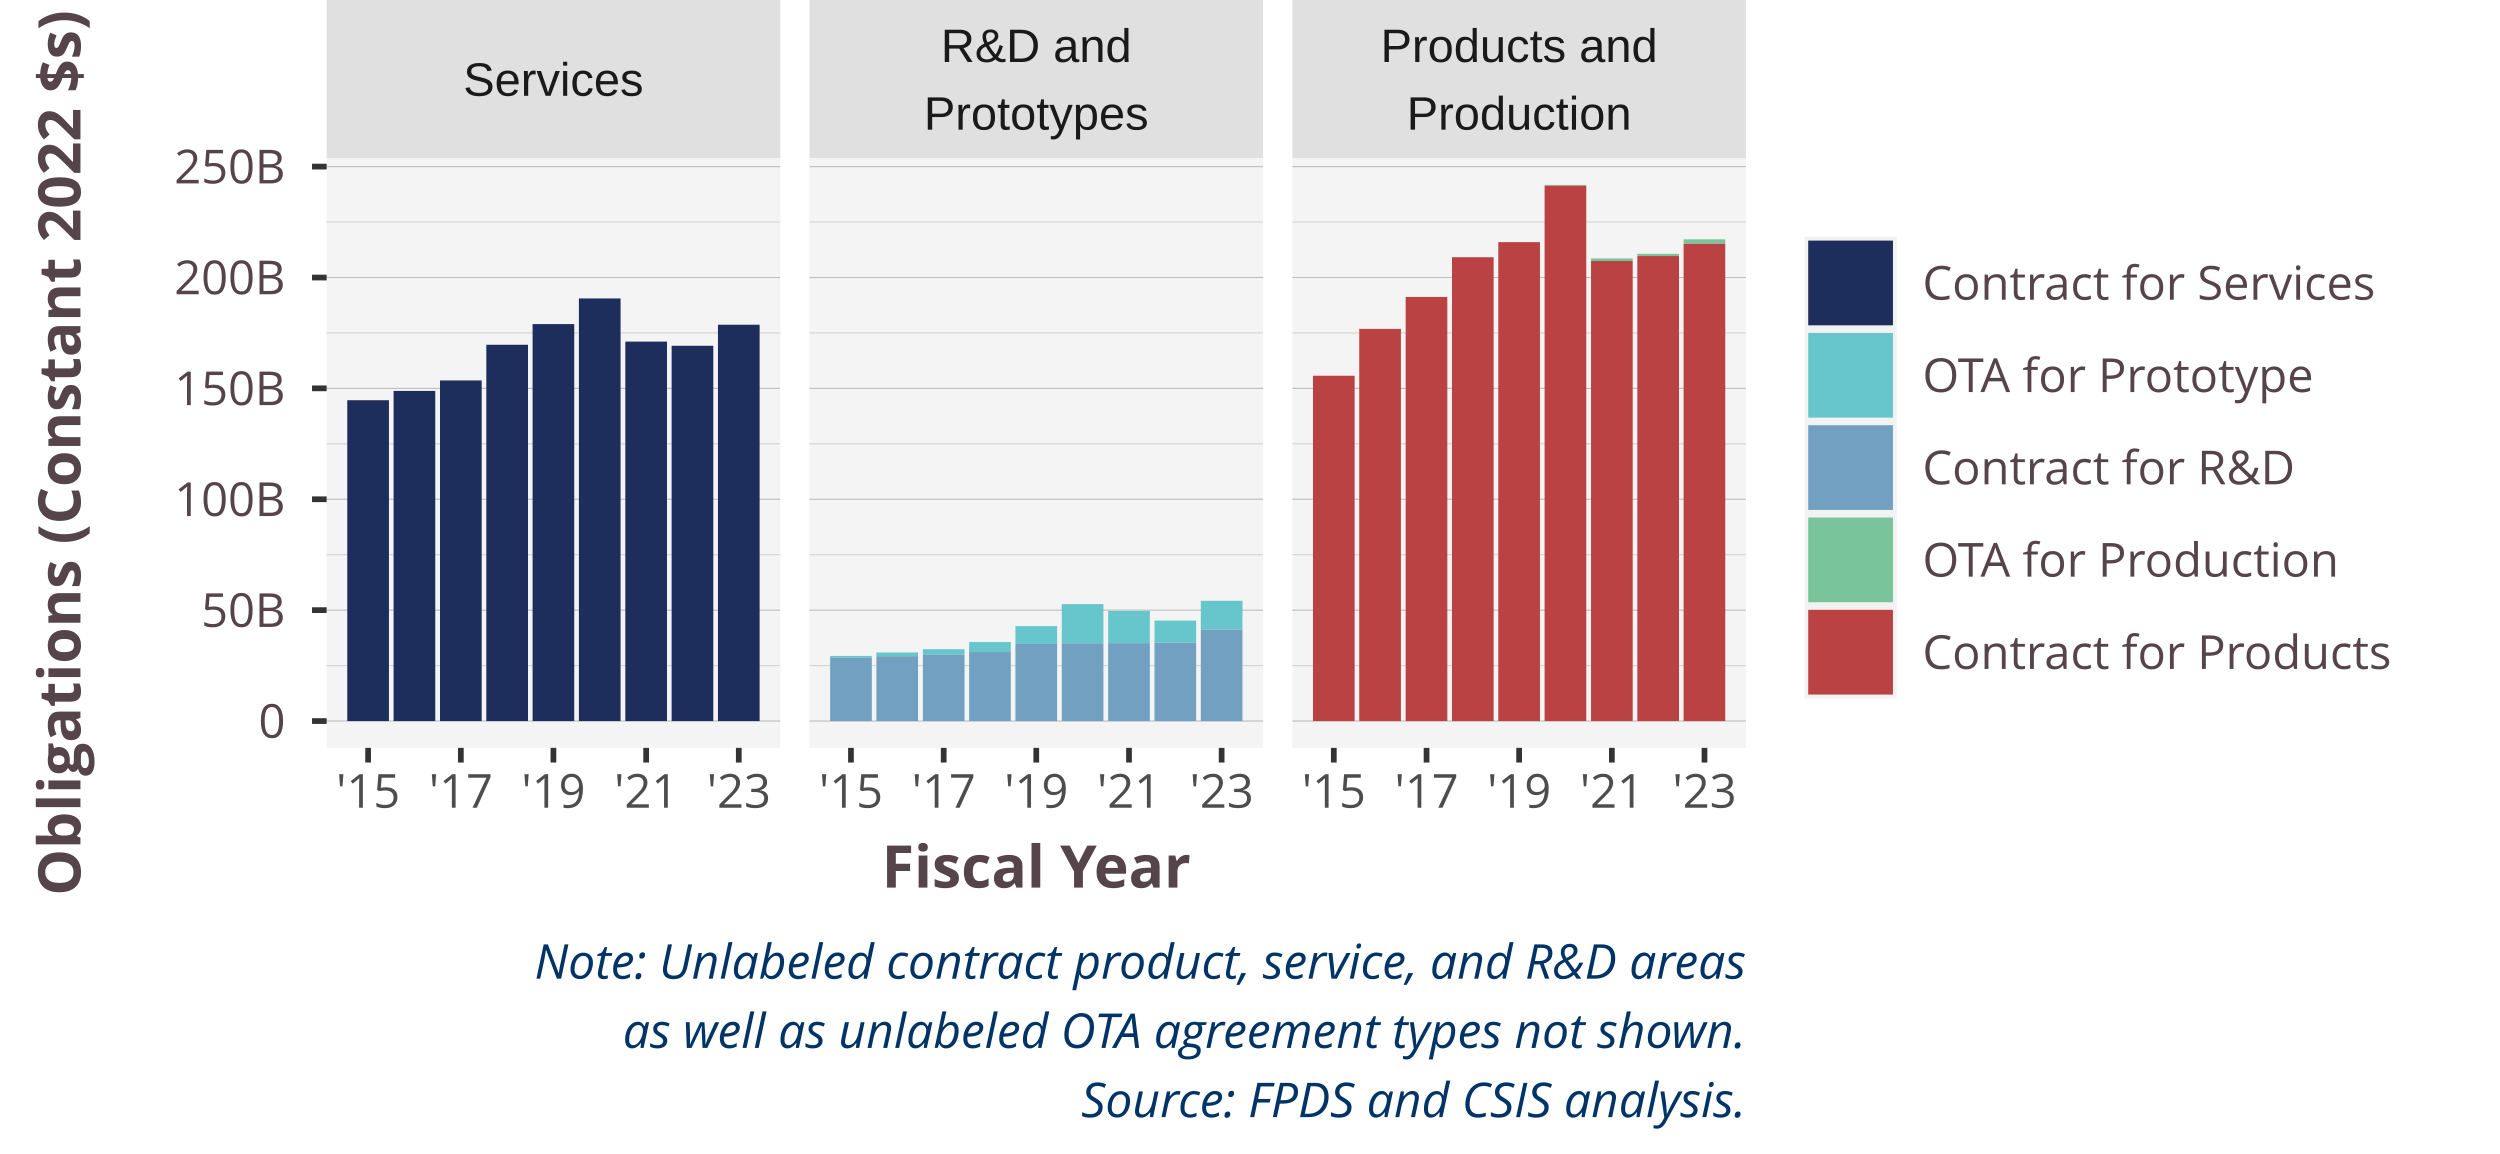
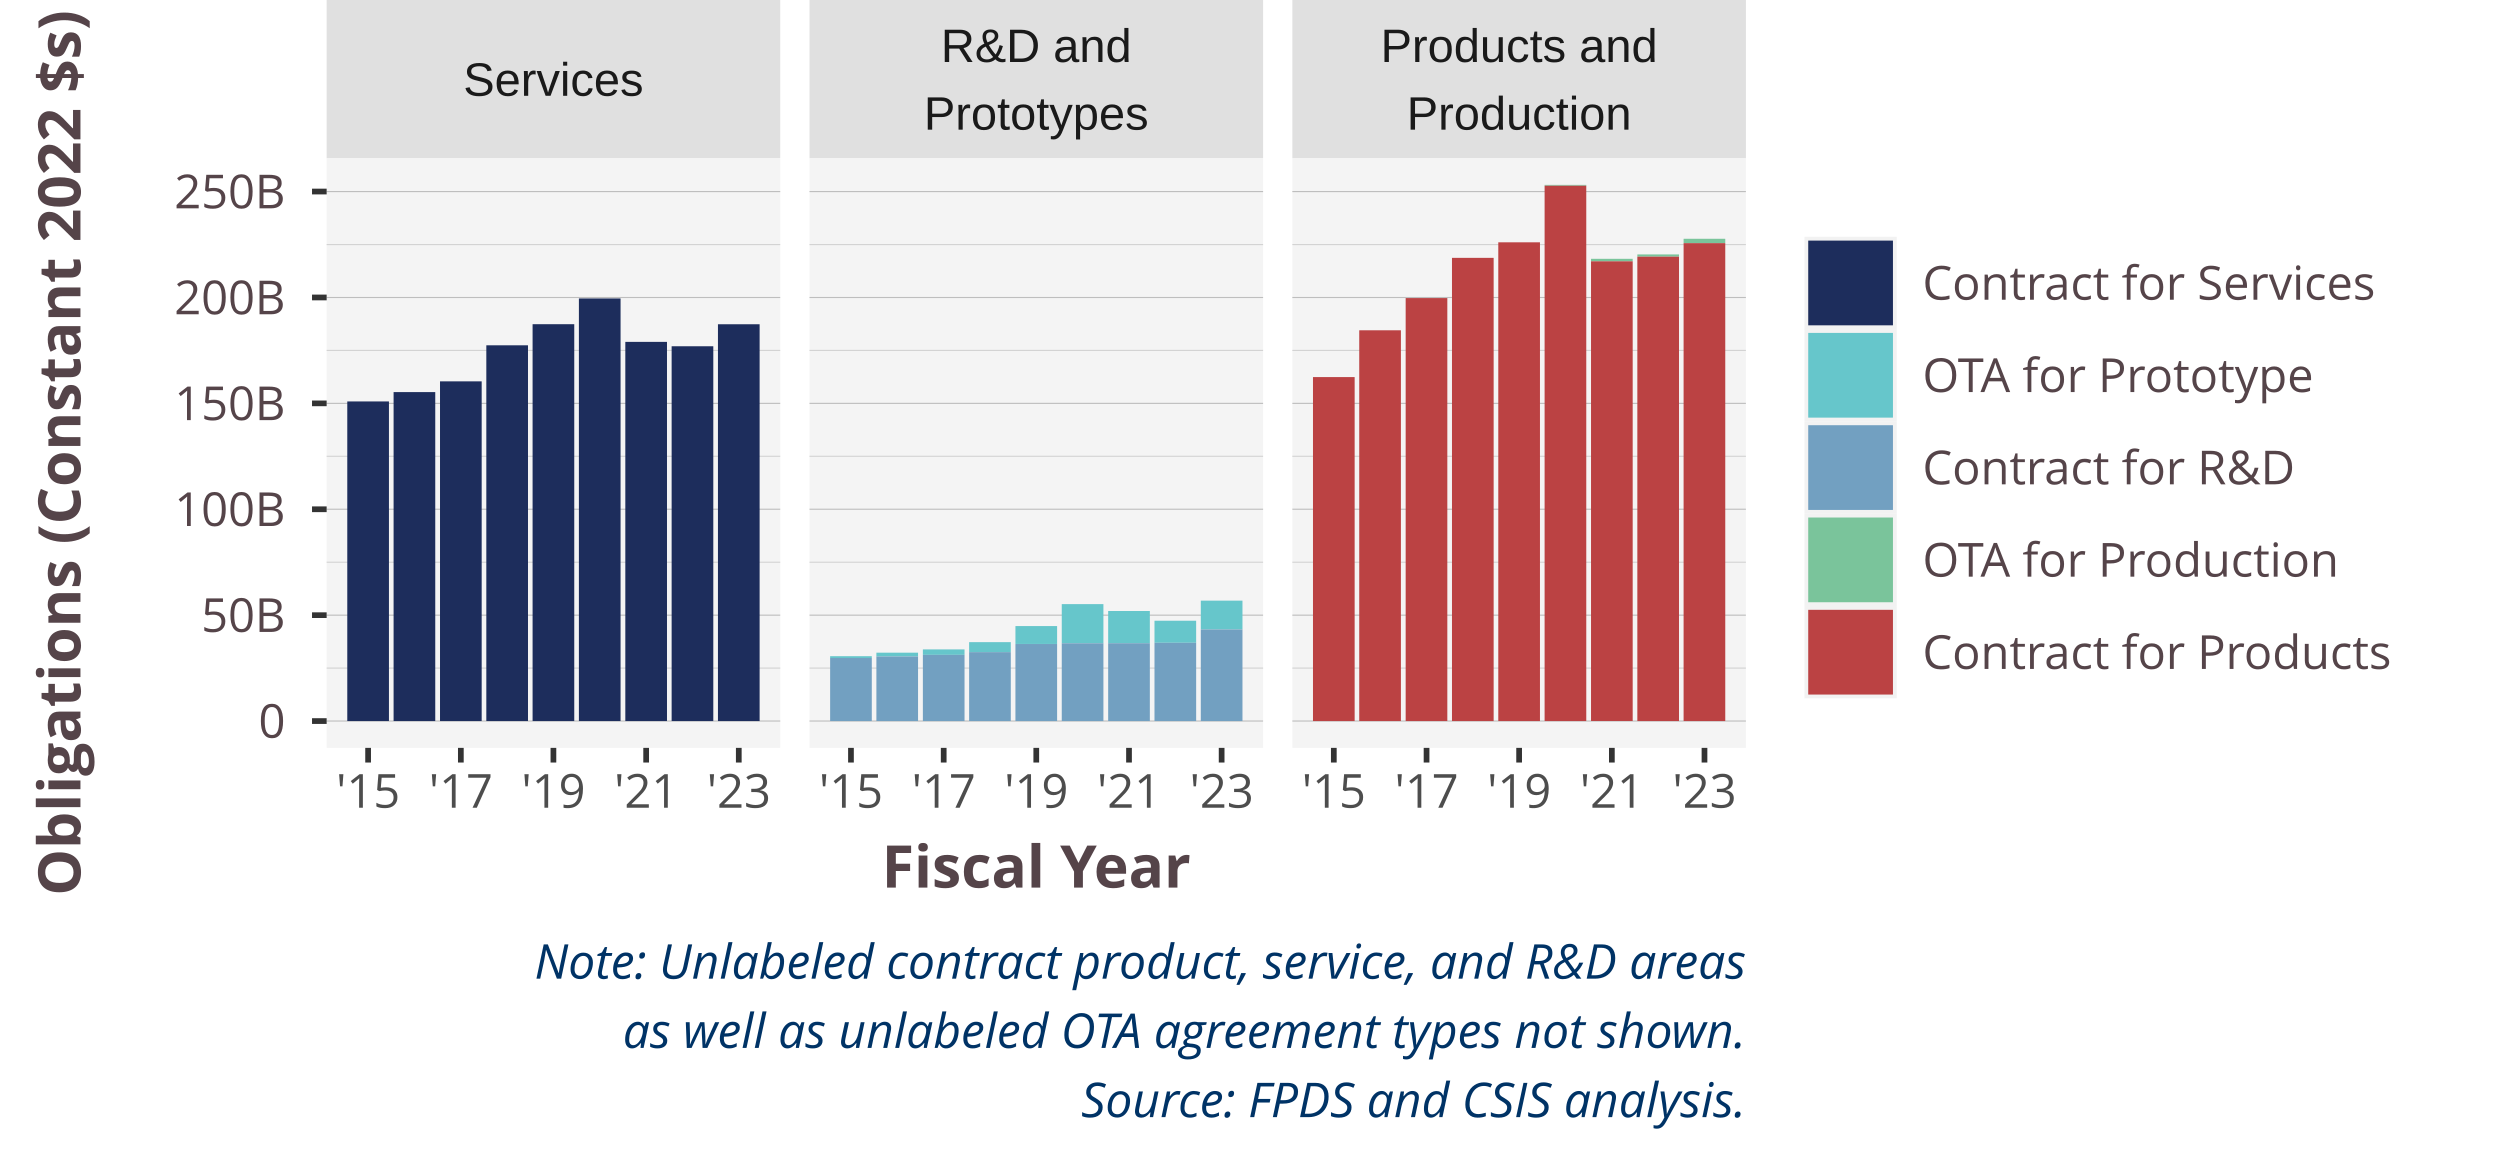
<svg xmlns="http://www.w3.org/2000/svg" class="svglite" width="468.00pt" height="216.00pt" viewBox="0 0 468.00 216.00">
  <defs>
    <style type="text/css">
    .svglite line, .svglite polyline, .svglite polygon, .svglite path, .svglite rect, .svglite circle {
      fill: none;
      stroke: #000000;
      stroke-linecap: round;
      stroke-linejoin: round;
      stroke-miterlimit: 10.00;
    }
    .svglite text {
      white-space: pre;
    }
  </style>
  </defs>
  <rect width="100%" height="100%" style="stroke: none; fill: #FFFFFF;" />
  <defs>
    <clipPath id="cpMC4wMHw0NjguMDB8MC4wMHwyMTYuMDA=">
      <rect x="0.00" y="0.00" width="468.00" height="216.00" />
    </clipPath>
  </defs>
  <g clip-path="url(#cpMC4wMHw0NjguMDB8MC4wMHwyMTYuMDA=)">
    <rect x="0.00" y="-0" width="468.00" height="216.00" style="stroke-width: 1.07; stroke: #FFFFFF; fill: #FFFFFF;" />
  </g>
  <defs>
    <clipPath id="cpNjEuMTV8MTQ2LjA2fDI5LjU5fDE0MC4wMA==">
      <rect x="61.15" y="29.59" width="84.91" height="110.41" />
    </clipPath>
  </defs>
  <g clip-path="url(#cpNjEuMTV8MTQ2LjA2fDI5LjU5fDE0MC4wMA==)">
    <rect x="61.15" y="29.59" width="84.91" height="110.41" style="stroke-width: 1.07; stroke: none; fill: #F4F4F4;" />
-     <polyline points="61.15,124.60 146.06,124.60 " style="stroke-width: 0.21; stroke: #D3D3D3; stroke-linecap: butt;" />
-     <polyline points="61.15,103.84 146.06,103.84 " style="stroke-width: 0.21; stroke: #D3D3D3; stroke-linecap: butt;" />
-     <polyline points="61.15,83.08 146.06,83.08 " style="stroke-width: 0.21; stroke: #D3D3D3; stroke-linecap: butt;" />
-     <polyline points="61.15,62.32 146.06,62.32 " style="stroke-width: 0.21; stroke: #D3D3D3; stroke-linecap: butt;" />
-     <polyline points="61.15,41.57 146.06,41.57 " style="stroke-width: 0.21; stroke: #D3D3D3; stroke-linecap: butt;" />
+     <polyline points="61.15,125.07 146.06,125.07 " style="stroke-width: 0.21; stroke: #D3D3D3; stroke-linecap: butt;" />
+     <polyline points="61.15,105.25 146.06,105.25 " style="stroke-width: 0.21; stroke: #D3D3D3; stroke-linecap: butt;" />
+     <polyline points="61.15,85.42 146.06,85.42 " style="stroke-width: 0.21; stroke: #D3D3D3; stroke-linecap: butt;" />
+     <polyline points="61.15,65.60 146.06,65.60 " style="stroke-width: 0.21; stroke: #D3D3D3; stroke-linecap: butt;" />
+     <polyline points="61.15,45.78 146.06,45.78 " style="stroke-width: 0.21; stroke: #D3D3D3; stroke-linecap: butt;" />
    <polyline points="61.15,134.98 146.06,134.98 " style="stroke-width: 0.21; stroke: #BEBEBE; stroke-linecap: butt;" />
-     <polyline points="61.15,114.22 146.06,114.22 " style="stroke-width: 0.21; stroke: #BEBEBE; stroke-linecap: butt;" />
-     <polyline points="61.15,93.46 146.06,93.46 " style="stroke-width: 0.21; stroke: #BEBEBE; stroke-linecap: butt;" />
-     <polyline points="61.15,72.70 146.06,72.70 " style="stroke-width: 0.21; stroke: #BEBEBE; stroke-linecap: butt;" />
-     <polyline points="61.15,51.95 146.06,51.95 " style="stroke-width: 0.21; stroke: #BEBEBE; stroke-linecap: butt;" />
-     <polyline points="61.15,31.19 146.06,31.19 " style="stroke-width: 0.21; stroke: #BEBEBE; stroke-linecap: butt;" />
-     <rect x="65.01" y="74.92" width="7.80" height="60.06" style="stroke-width: 1.07; stroke: none; stroke-linecap: butt; stroke-linejoin: miter; fill: #1D2D5C;" />
-     <rect x="73.68" y="73.18" width="7.80" height="61.80" style="stroke-width: 1.07; stroke: none; stroke-linecap: butt; stroke-linejoin: miter; fill: #1D2D5C;" />
-     <rect x="82.37" y="71.22" width="7.80" height="63.76" style="stroke-width: 1.07; stroke: none; stroke-linecap: butt; stroke-linejoin: miter; fill: #1D2D5C;" />
-     <rect x="91.04" y="64.54" width="7.80" height="70.44" style="stroke-width: 1.07; stroke: none; stroke-linecap: butt; stroke-linejoin: miter; fill: #1D2D5C;" />
-     <rect x="99.70" y="60.67" width="7.80" height="74.31" style="stroke-width: 1.07; stroke: none; stroke-linecap: butt; stroke-linejoin: miter; fill: #1D2D5C;" />
+     <polyline points="61.15,115.16 146.06,115.16 " style="stroke-width: 0.21; stroke: #BEBEBE; stroke-linecap: butt;" />
+     <polyline points="61.15,95.33 146.06,95.33 " style="stroke-width: 0.21; stroke: #BEBEBE; stroke-linecap: butt;" />
+     <polyline points="61.15,75.51 146.06,75.51 " style="stroke-width: 0.21; stroke: #BEBEBE; stroke-linecap: butt;" />
+     <polyline points="61.15,55.69 146.06,55.69 " style="stroke-width: 0.21; stroke: #BEBEBE; stroke-linecap: butt;" />
+     <polyline points="61.15,35.86 146.06,35.86 " style="stroke-width: 0.21; stroke: #BEBEBE; stroke-linecap: butt;" />
+     <rect x="65.01" y="75.15" width="7.80" height="59.83" style="stroke-width: 1.07; stroke: none; stroke-linecap: butt; stroke-linejoin: miter; fill: #1D2D5C;" />
+     <rect x="73.68" y="73.40" width="7.80" height="61.58" style="stroke-width: 1.07; stroke: none; stroke-linecap: butt; stroke-linejoin: miter; fill: #1D2D5C;" />
+     <rect x="82.37" y="71.39" width="7.80" height="63.59" style="stroke-width: 1.07; stroke: none; stroke-linecap: butt; stroke-linejoin: miter; fill: #1D2D5C;" />
+     <rect x="91.04" y="64.64" width="7.80" height="70.34" style="stroke-width: 1.07; stroke: none; stroke-linecap: butt; stroke-linejoin: miter; fill: #1D2D5C;" />
+     <rect x="99.70" y="60.69" width="7.80" height="74.29" style="stroke-width: 1.07; stroke: none; stroke-linecap: butt; stroke-linejoin: miter; fill: #1D2D5C;" />
    <rect x="108.37" y="55.87" width="7.80" height="79.11" style="stroke-width: 1.07; stroke: none; stroke-linecap: butt; stroke-linejoin: miter; fill: #1D2D5C;" />
-     <rect x="117.06" y="63.95" width="7.80" height="71.03" style="stroke-width: 1.07; stroke: none; stroke-linecap: butt; stroke-linejoin: miter; fill: #1D2D5C;" />
-     <rect x="125.73" y="64.73" width="7.80" height="70.25" style="stroke-width: 1.07; stroke: none; stroke-linecap: butt; stroke-linejoin: miter; fill: #1D2D5C;" />
-     <rect x="134.40" y="60.79" width="7.80" height="74.19" style="stroke-width: 1.07; stroke: none; stroke-linecap: butt; stroke-linejoin: miter; fill: #1D2D5C;" />
+     <rect x="117.06" y="64.00" width="7.80" height="70.98" style="stroke-width: 1.07; stroke: none; stroke-linecap: butt; stroke-linejoin: miter; fill: #1D2D5C;" />
+     <rect x="125.73" y="64.82" width="7.80" height="70.16" style="stroke-width: 1.07; stroke: none; stroke-linecap: butt; stroke-linejoin: miter; fill: #1D2D5C;" />
+     <rect x="134.40" y="60.70" width="7.80" height="74.28" style="stroke-width: 1.07; stroke: none; stroke-linecap: butt; stroke-linejoin: miter; fill: #1D2D5C;" />
  </g>
  <g clip-path="url(#cpMC4wMHw0NjguMDB8MC4wMHwyMTYuMDA=)">
</g>
  <defs>
    <clipPath id="cpMTUxLjU0fDIzNi40NXwyOS41OXwxNDAuMDA=">
      <rect x="151.54" y="29.59" width="84.91" height="110.41" />
    </clipPath>
  </defs>
  <g clip-path="url(#cpMTUxLjU0fDIzNi40NXwyOS41OXwxNDAuMDA=)">
    <rect x="151.54" y="29.59" width="84.91" height="110.41" style="stroke-width: 1.07; stroke: none; fill: #F4F4F4;" />
-     <polyline points="151.54,124.60 236.45,124.60 " style="stroke-width: 0.21; stroke: #D3D3D3; stroke-linecap: butt;" />
-     <polyline points="151.54,103.84 236.45,103.84 " style="stroke-width: 0.21; stroke: #D3D3D3; stroke-linecap: butt;" />
-     <polyline points="151.54,83.08 236.45,83.08 " style="stroke-width: 0.21; stroke: #D3D3D3; stroke-linecap: butt;" />
-     <polyline points="151.54,62.32 236.45,62.32 " style="stroke-width: 0.21; stroke: #D3D3D3; stroke-linecap: butt;" />
-     <polyline points="151.54,41.57 236.45,41.57 " style="stroke-width: 0.21; stroke: #D3D3D3; stroke-linecap: butt;" />
+     <polyline points="151.54,125.07 236.45,125.07 " style="stroke-width: 0.21; stroke: #D3D3D3; stroke-linecap: butt;" />
+     <polyline points="151.54,105.25 236.45,105.25 " style="stroke-width: 0.21; stroke: #D3D3D3; stroke-linecap: butt;" />
+     <polyline points="151.54,85.42 236.45,85.42 " style="stroke-width: 0.21; stroke: #D3D3D3; stroke-linecap: butt;" />
+     <polyline points="151.54,65.60 236.45,65.60 " style="stroke-width: 0.21; stroke: #D3D3D3; stroke-linecap: butt;" />
+     <polyline points="151.54,45.78 236.45,45.78 " style="stroke-width: 0.21; stroke: #D3D3D3; stroke-linecap: butt;" />
    <polyline points="151.54,134.98 236.45,134.98 " style="stroke-width: 0.21; stroke: #BEBEBE; stroke-linecap: butt;" />
-     <polyline points="151.54,114.22 236.45,114.22 " style="stroke-width: 0.21; stroke: #BEBEBE; stroke-linecap: butt;" />
-     <polyline points="151.54,93.46 236.45,93.46 " style="stroke-width: 0.21; stroke: #BEBEBE; stroke-linecap: butt;" />
-     <polyline points="151.54,72.70 236.45,72.70 " style="stroke-width: 0.21; stroke: #BEBEBE; stroke-linecap: butt;" />
-     <polyline points="151.54,51.95 236.45,51.95 " style="stroke-width: 0.21; stroke: #BEBEBE; stroke-linecap: butt;" />
-     <polyline points="151.54,31.19 236.45,31.19 " style="stroke-width: 0.21; stroke: #BEBEBE; stroke-linecap: butt;" />
-     <rect x="155.40" y="122.79" width="7.80" height="0.35" style="stroke-width: 1.07; stroke: none; stroke-linecap: butt; stroke-linejoin: miter; fill: #66C6CB;" />
-     <rect x="164.06" y="122.14" width="7.80" height="0.71" style="stroke-width: 1.07; stroke: none; stroke-linecap: butt; stroke-linejoin: miter; fill: #66C6CB;" />
-     <rect x="172.76" y="121.53" width="7.80" height="1.03" style="stroke-width: 1.07; stroke: none; stroke-linecap: butt; stroke-linejoin: miter; fill: #66C6CB;" />
-     <rect x="181.42" y="120.19" width="7.80" height="1.87" style="stroke-width: 1.07; stroke: none; stroke-linecap: butt; stroke-linejoin: miter; fill: #66C6CB;" />
+     <polyline points="151.54,115.16 236.45,115.16 " style="stroke-width: 0.21; stroke: #BEBEBE; stroke-linecap: butt;" />
+     <polyline points="151.54,95.33 236.45,95.33 " style="stroke-width: 0.21; stroke: #BEBEBE; stroke-linecap: butt;" />
+     <polyline points="151.54,75.51 236.45,75.51 " style="stroke-width: 0.21; stroke: #BEBEBE; stroke-linecap: butt;" />
+     <polyline points="151.54,55.69 236.45,55.69 " style="stroke-width: 0.21; stroke: #BEBEBE; stroke-linecap: butt;" />
+     <polyline points="151.54,35.86 236.45,35.86 " style="stroke-width: 0.21; stroke: #BEBEBE; stroke-linecap: butt;" />
+     <rect x="155.40" y="122.84" width="7.80" height="0.34" style="stroke-width: 1.07; stroke: none; stroke-linecap: butt; stroke-linejoin: miter; fill: #66C6CB;" />
+     <rect x="164.06" y="122.18" width="7.80" height="0.71" style="stroke-width: 1.07; stroke: none; stroke-linecap: butt; stroke-linejoin: miter; fill: #66C6CB;" />
+     <rect x="172.76" y="121.57" width="7.80" height="1.02" style="stroke-width: 1.07; stroke: none; stroke-linecap: butt; stroke-linejoin: miter; fill: #66C6CB;" />
+     <rect x="181.42" y="120.21" width="7.80" height="1.87" style="stroke-width: 1.07; stroke: none; stroke-linecap: butt; stroke-linejoin: miter; fill: #66C6CB;" />
    <rect x="190.09" y="117.20" width="7.80" height="3.35" style="stroke-width: 1.07; stroke: none; stroke-linecap: butt; stroke-linejoin: miter; fill: #66C6CB;" />
    <rect x="198.76" y="113.09" width="7.80" height="7.33" style="stroke-width: 1.07; stroke: none; stroke-linecap: butt; stroke-linejoin: miter; fill: #66C6CB;" />
-     <rect x="207.45" y="114.37" width="7.80" height="6.03" style="stroke-width: 1.07; stroke: none; stroke-linecap: butt; stroke-linejoin: miter; fill: #66C6CB;" />
-     <rect x="216.12" y="116.17" width="7.80" height="4.14" style="stroke-width: 1.07; stroke: none; stroke-linecap: butt; stroke-linejoin: miter; fill: #66C6CB;" />
-     <rect x="224.79" y="112.47" width="7.80" height="5.38" style="stroke-width: 1.07; stroke: none; stroke-linecap: butt; stroke-linejoin: miter; fill: #66C6CB;" />
-     <rect x="155.40" y="123.14" width="7.80" height="11.84" style="stroke-width: 1.07; stroke: none; stroke-linecap: butt; stroke-linejoin: miter; fill: #72A0C1;" />
-     <rect x="164.06" y="122.84" width="7.80" height="12.14" style="stroke-width: 1.07; stroke: none; stroke-linecap: butt; stroke-linejoin: miter; fill: #72A0C1;" />
-     <rect x="172.76" y="122.56" width="7.80" height="12.42" style="stroke-width: 1.07; stroke: none; stroke-linecap: butt; stroke-linejoin: miter; fill: #72A0C1;" />
-     <rect x="181.42" y="122.06" width="7.80" height="12.92" style="stroke-width: 1.07; stroke: none; stroke-linecap: butt; stroke-linejoin: miter; fill: #72A0C1;" />
-     <rect x="190.09" y="120.55" width="7.80" height="14.43" style="stroke-width: 1.07; stroke: none; stroke-linecap: butt; stroke-linejoin: miter; fill: #72A0C1;" />
+     <rect x="207.45" y="114.38" width="7.80" height="6.03" style="stroke-width: 1.07; stroke: none; stroke-linecap: butt; stroke-linejoin: miter; fill: #66C6CB;" />
+     <rect x="216.12" y="116.20" width="7.80" height="4.13" style="stroke-width: 1.07; stroke: none; stroke-linecap: butt; stroke-linejoin: miter; fill: #66C6CB;" />
+     <rect x="224.79" y="112.44" width="7.80" height="5.39" style="stroke-width: 1.07; stroke: none; stroke-linecap: butt; stroke-linejoin: miter; fill: #66C6CB;" />
+     <rect x="155.40" y="123.18" width="7.80" height="11.80" style="stroke-width: 1.07; stroke: none; stroke-linecap: butt; stroke-linejoin: miter; fill: #72A0C1;" />
+     <rect x="164.06" y="122.89" width="7.80" height="12.09" style="stroke-width: 1.07; stroke: none; stroke-linecap: butt; stroke-linejoin: miter; fill: #72A0C1;" />
+     <rect x="172.76" y="122.59" width="7.80" height="12.39" style="stroke-width: 1.07; stroke: none; stroke-linecap: butt; stroke-linejoin: miter; fill: #72A0C1;" />
+     <rect x="181.42" y="122.08" width="7.80" height="12.90" style="stroke-width: 1.07; stroke: none; stroke-linecap: butt; stroke-linejoin: miter; fill: #72A0C1;" />
+     <rect x="190.09" y="120.56" width="7.80" height="14.42" style="stroke-width: 1.07; stroke: none; stroke-linecap: butt; stroke-linejoin: miter; fill: #72A0C1;" />
    <rect x="198.76" y="120.42" width="7.80" height="14.56" style="stroke-width: 1.07; stroke: none; stroke-linecap: butt; stroke-linejoin: miter; fill: #72A0C1;" />
-     <rect x="207.45" y="120.40" width="7.80" height="14.58" style="stroke-width: 1.07; stroke: none; stroke-linecap: butt; stroke-linejoin: miter; fill: #72A0C1;" />
-     <rect x="216.12" y="120.31" width="7.80" height="14.67" style="stroke-width: 1.07; stroke: none; stroke-linecap: butt; stroke-linejoin: miter; fill: #72A0C1;" />
-     <rect x="224.79" y="117.85" width="7.80" height="17.13" style="stroke-width: 1.07; stroke: none; stroke-linecap: butt; stroke-linejoin: miter; fill: #72A0C1;" />
+     <rect x="207.45" y="120.41" width="7.80" height="14.57" style="stroke-width: 1.07; stroke: none; stroke-linecap: butt; stroke-linejoin: miter; fill: #72A0C1;" />
+     <rect x="216.12" y="120.33" width="7.80" height="14.65" style="stroke-width: 1.07; stroke: none; stroke-linecap: butt; stroke-linejoin: miter; fill: #72A0C1;" />
+     <rect x="224.79" y="117.83" width="7.80" height="17.15" style="stroke-width: 1.07; stroke: none; stroke-linecap: butt; stroke-linejoin: miter; fill: #72A0C1;" />
  </g>
  <g clip-path="url(#cpMC4wMHw0NjguMDB8MC4wMHwyMTYuMDA=)">
</g>
  <defs>
    <clipPath id="cpMjQxLjkzfDMyNi44M3wyOS41OXwxNDAuMDA=">
      <rect x="241.93" y="29.59" width="84.91" height="110.41" />
    </clipPath>
  </defs>
  <g clip-path="url(#cpMjQxLjkzfDMyNi44M3wyOS41OXwxNDAuMDA=)">
    <rect x="241.93" y="29.59" width="84.91" height="110.41" style="stroke-width: 1.07; stroke: none; fill: #F4F4F4;" />
-     <polyline points="241.93,124.60 326.83,124.60 " style="stroke-width: 0.21; stroke: #D3D3D3; stroke-linecap: butt;" />
-     <polyline points="241.93,103.84 326.83,103.84 " style="stroke-width: 0.21; stroke: #D3D3D3; stroke-linecap: butt;" />
-     <polyline points="241.93,83.08 326.83,83.08 " style="stroke-width: 0.21; stroke: #D3D3D3; stroke-linecap: butt;" />
-     <polyline points="241.93,62.32 326.83,62.32 " style="stroke-width: 0.21; stroke: #D3D3D3; stroke-linecap: butt;" />
-     <polyline points="241.93,41.57 326.83,41.57 " style="stroke-width: 0.21; stroke: #D3D3D3; stroke-linecap: butt;" />
+     <polyline points="241.93,125.07 326.83,125.07 " style="stroke-width: 0.21; stroke: #D3D3D3; stroke-linecap: butt;" />
+     <polyline points="241.93,105.25 326.83,105.25 " style="stroke-width: 0.21; stroke: #D3D3D3; stroke-linecap: butt;" />
+     <polyline points="241.93,85.42 326.83,85.42 " style="stroke-width: 0.21; stroke: #D3D3D3; stroke-linecap: butt;" />
+     <polyline points="241.93,65.60 326.83,65.60 " style="stroke-width: 0.21; stroke: #D3D3D3; stroke-linecap: butt;" />
+     <polyline points="241.93,45.78 326.83,45.78 " style="stroke-width: 0.21; stroke: #D3D3D3; stroke-linecap: butt;" />
    <polyline points="241.93,134.98 326.83,134.98 " style="stroke-width: 0.21; stroke: #BEBEBE; stroke-linecap: butt;" />
-     <polyline points="241.93,114.22 326.83,114.22 " style="stroke-width: 0.21; stroke: #BEBEBE; stroke-linecap: butt;" />
-     <polyline points="241.93,93.46 326.83,93.46 " style="stroke-width: 0.21; stroke: #BEBEBE; stroke-linecap: butt;" />
-     <polyline points="241.93,72.70 326.83,72.70 " style="stroke-width: 0.21; stroke: #BEBEBE; stroke-linecap: butt;" />
-     <polyline points="241.93,51.95 326.83,51.95 " style="stroke-width: 0.21; stroke: #BEBEBE; stroke-linecap: butt;" />
-     <polyline points="241.93,31.19 326.83,31.19 " style="stroke-width: 0.21; stroke: #BEBEBE; stroke-linecap: butt;" />
-     <rect x="280.48" y="45.33" width="7.80" height="0" style="stroke-width: 1.07; stroke: none; stroke-linecap: butt; stroke-linejoin: miter; fill: #7AC49B;" />
+     <polyline points="241.93,115.16 326.83,115.16 " style="stroke-width: 0.21; stroke: #BEBEBE; stroke-linecap: butt;" />
+     <polyline points="241.93,95.33 326.83,95.33 " style="stroke-width: 0.21; stroke: #BEBEBE; stroke-linecap: butt;" />
+     <polyline points="241.93,75.51 326.83,75.51 " style="stroke-width: 0.21; stroke: #BEBEBE; stroke-linecap: butt;" />
+     <polyline points="241.93,55.69 326.83,55.69 " style="stroke-width: 0.21; stroke: #BEBEBE; stroke-linecap: butt;" />
+     <polyline points="241.93,35.86 326.83,35.86 " style="stroke-width: 0.21; stroke: #BEBEBE; stroke-linecap: butt;" />
+     <rect x="280.48" y="45.36" width="7.80" height="0" style="stroke-width: 1.07; stroke: none; stroke-linecap: butt; stroke-linejoin: miter; fill: #7AC49B;" />
    <rect x="289.15" y="34.61" width="7.80" height="0.16" style="stroke-width: 1.07; stroke: none; stroke-linecap: butt; stroke-linejoin: miter; fill: #7AC49B;" />
-     <rect x="297.84" y="48.38" width="7.80" height="0.48" style="stroke-width: 1.07; stroke: none; stroke-linecap: butt; stroke-linejoin: miter; fill: #7AC49B;" />
-     <rect x="306.51" y="47.51" width="7.80" height="0.42" style="stroke-width: 1.07; stroke: none; stroke-linecap: butt; stroke-linejoin: miter; fill: #7AC49B;" />
-     <rect x="315.17" y="44.80" width="7.80" height="0.82" style="stroke-width: 1.07; stroke: none; stroke-linecap: butt; stroke-linejoin: miter; fill: #7AC49B;" />
-     <rect x="245.79" y="70.34" width="7.80" height="64.64" style="stroke-width: 1.07; stroke: none; stroke-linecap: butt; stroke-linejoin: miter; fill: #BB4243;" />
-     <rect x="254.45" y="61.57" width="7.80" height="73.41" style="stroke-width: 1.07; stroke: none; stroke-linecap: butt; stroke-linejoin: miter; fill: #BB4243;" />
-     <rect x="263.14" y="55.59" width="7.80" height="79.39" style="stroke-width: 1.07; stroke: none; stroke-linecap: butt; stroke-linejoin: miter; fill: #BB4243;" />
-     <rect x="271.81" y="48.15" width="7.80" height="86.83" style="stroke-width: 1.07; stroke: none; stroke-linecap: butt; stroke-linejoin: miter; fill: #BB4243;" />
-     <rect x="280.48" y="45.33" width="7.80" height="89.65" style="stroke-width: 1.07; stroke: none; stroke-linecap: butt; stroke-linejoin: miter; fill: #BB4243;" />
+     <rect x="297.84" y="48.45" width="7.80" height="0.48" style="stroke-width: 1.07; stroke: none; stroke-linecap: butt; stroke-linejoin: miter; fill: #7AC49B;" />
+     <rect x="306.51" y="47.63" width="7.80" height="0.42" style="stroke-width: 1.07; stroke: none; stroke-linecap: butt; stroke-linejoin: miter; fill: #7AC49B;" />
+     <rect x="315.17" y="44.70" width="7.80" height="0.83" style="stroke-width: 1.07; stroke: none; stroke-linecap: butt; stroke-linejoin: miter; fill: #7AC49B;" />
+     <rect x="245.79" y="70.59" width="7.80" height="64.39" style="stroke-width: 1.07; stroke: none; stroke-linecap: butt; stroke-linejoin: miter; fill: #BB4243;" />
+     <rect x="254.45" y="61.83" width="7.80" height="73.15" style="stroke-width: 1.07; stroke: none; stroke-linecap: butt; stroke-linejoin: miter; fill: #BB4243;" />
+     <rect x="263.14" y="55.80" width="7.80" height="79.18" style="stroke-width: 1.07; stroke: none; stroke-linecap: butt; stroke-linejoin: miter; fill: #BB4243;" />
+     <rect x="271.81" y="48.27" width="7.80" height="86.71" style="stroke-width: 1.07; stroke: none; stroke-linecap: butt; stroke-linejoin: miter; fill: #BB4243;" />
+     <rect x="280.48" y="45.36" width="7.80" height="89.62" style="stroke-width: 1.07; stroke: none; stroke-linecap: butt; stroke-linejoin: miter; fill: #BB4243;" />
    <rect x="289.15" y="34.77" width="7.80" height="100.21" style="stroke-width: 1.07; stroke: none; stroke-linecap: butt; stroke-linejoin: miter; fill: #BB4243;" />
-     <rect x="297.84" y="48.86" width="7.80" height="86.12" style="stroke-width: 1.07; stroke: none; stroke-linecap: butt; stroke-linejoin: miter; fill: #BB4243;" />
-     <rect x="306.51" y="47.93" width="7.80" height="87.05" style="stroke-width: 1.07; stroke: none; stroke-linecap: butt; stroke-linejoin: miter; fill: #BB4243;" />
-     <rect x="315.17" y="45.63" width="7.80" height="89.35" style="stroke-width: 1.07; stroke: none; stroke-linecap: butt; stroke-linejoin: miter; fill: #BB4243;" />
+     <rect x="297.84" y="48.92" width="7.80" height="86.05" style="stroke-width: 1.07; stroke: none; stroke-linecap: butt; stroke-linejoin: miter; fill: #BB4243;" />
+     <rect x="306.51" y="48.05" width="7.80" height="86.93" style="stroke-width: 1.07; stroke: none; stroke-linecap: butt; stroke-linejoin: miter; fill: #BB4243;" />
+     <rect x="315.17" y="45.52" width="7.80" height="89.46" style="stroke-width: 1.07; stroke: none; stroke-linecap: butt; stroke-linejoin: miter; fill: #BB4243;" />
  </g>
  <g clip-path="url(#cpMC4wMHw0NjguMDB8MC4wMHwyMTYuMDA=)">
</g>
  <defs>
    <clipPath id="cpNjEuMTV8MTQ2LjA2fDAuMDB8MjkuNTk=">
      <rect x="61.15" y="0.00" width="84.91" height="29.59" />
    </clipPath>
  </defs>
  <g clip-path="url(#cpNjEuMTV8MTQ2LjA2fDAuMDB8MjkuNTk=)">
    <rect x="61.15" y="-0" width="84.91" height="29.59" style="stroke-width: 1.07; stroke: none; fill: #E0E0E0;" />
    <text x="103.60" y="17.94" text-anchor="middle" style="font-size: 8.80px;fill: #1A1A1A; font-family: &quot;Arial&quot;;" textLength="33.74px" lengthAdjust="spacingAndGlyphs">Services</text>
  </g>
  <g clip-path="url(#cpMC4wMHw0NjguMDB8MC4wMHwyMTYuMDA=)">
</g>
  <defs>
    <clipPath id="cpMTUxLjU0fDIzNi40NXwwLjAwfDI5LjU5">
      <rect x="151.54" y="0.00" width="84.91" height="29.59" />
    </clipPath>
  </defs>
  <g clip-path="url(#cpMTUxLjU0fDIzNi40NXwwLjAwfDI5LjU5)">
    <rect x="151.54" y="-0" width="84.91" height="29.59" style="stroke-width: 1.07; stroke: none; fill: #E0E0E0;" />
    <text x="193.99" y="11.61" text-anchor="middle" style="font-size: 8.80px;fill: #1A1A1A; font-family: &quot;Arial&quot;;" textLength="35.70px" lengthAdjust="spacingAndGlyphs">R&amp;D and</text>
    <text x="193.99" y="24.28" text-anchor="middle" style="font-size: 8.80px;fill: #1A1A1A; font-family: &quot;Arial&quot;;" textLength="42.08px" lengthAdjust="spacingAndGlyphs">Prototypes</text>
  </g>
  <g clip-path="url(#cpMC4wMHw0NjguMDB8MC4wMHwyMTYuMDA=)">
</g>
  <defs>
    <clipPath id="cpMjQxLjkzfDMyNi44M3wwLjAwfDI5LjU5">
      <rect x="241.93" y="0.00" width="84.91" height="29.59" />
    </clipPath>
  </defs>
  <g clip-path="url(#cpMjQxLjkzfDMyNi44M3wwLjAwfDI5LjU5)">
    <rect x="241.93" y="-0" width="84.91" height="29.59" style="stroke-width: 1.07; stroke: none; fill: #E0E0E0;" />
    <text x="284.38" y="11.61" text-anchor="middle" style="font-size: 8.80px;fill: #1A1A1A; font-family: &quot;Arial&quot;;" textLength="51.87px" lengthAdjust="spacingAndGlyphs">Products and</text>
    <text x="284.38" y="24.28" text-anchor="middle" style="font-size: 8.80px;fill: #1A1A1A; font-family: &quot;Arial&quot;;" textLength="42.08px" lengthAdjust="spacingAndGlyphs">Production</text>
  </g>
  <g clip-path="url(#cpMC4wMHw0NjguMDB8MC4wMHwyMTYuMDA=)">
    <polyline points="68.91,142.74 68.91,140.00 " style="stroke-width: 1.07; stroke: #333333; stroke-linecap: butt;" />
    <polyline points="86.27,142.74 86.27,140.00 " style="stroke-width: 1.07; stroke: #333333; stroke-linecap: butt;" />
    <polyline points="103.60,142.74 103.60,140.00 " style="stroke-width: 1.07; stroke: #333333; stroke-linecap: butt;" />
    <polyline points="120.96,142.74 120.96,140.00 " style="stroke-width: 1.07; stroke: #333333; stroke-linecap: butt;" />
    <polyline points="138.30,142.74 138.30,140.00 " style="stroke-width: 1.07; stroke: #333333; stroke-linecap: butt;" />
    <text x="68.91" y="151.21" text-anchor="middle" style="font-size: 8.80px;fill: #4D4D4D; font-family: &quot;Open Sans&quot;;" textLength="12.00px" lengthAdjust="spacingAndGlyphs">'15</text>
    <text x="86.27" y="151.21" text-anchor="middle" style="font-size: 8.80px;fill: #4D4D4D; font-family: &quot;Open Sans&quot;;" textLength="12.00px" lengthAdjust="spacingAndGlyphs">'17</text>
    <text x="103.60" y="151.21" text-anchor="middle" style="font-size: 8.80px;fill: #4D4D4D; font-family: &quot;Open Sans&quot;;" textLength="12.00px" lengthAdjust="spacingAndGlyphs">'19</text>
    <text x="120.96" y="151.21" text-anchor="middle" style="font-size: 8.80px;fill: #4D4D4D; font-family: &quot;Open Sans&quot;;" textLength="12.00px" lengthAdjust="spacingAndGlyphs">'21</text>
    <text x="138.30" y="151.21" text-anchor="middle" style="font-size: 8.80px;fill: #4D4D4D; font-family: &quot;Open Sans&quot;;" textLength="12.00px" lengthAdjust="spacingAndGlyphs">'23</text>
    <polyline points="159.30,142.74 159.30,140.00 " style="stroke-width: 1.07; stroke: #333333; stroke-linecap: butt;" />
    <polyline points="176.66,142.74 176.66,140.00 " style="stroke-width: 1.07; stroke: #333333; stroke-linecap: butt;" />
    <polyline points="193.99,142.74 193.99,140.00 " style="stroke-width: 1.07; stroke: #333333; stroke-linecap: butt;" />
    <polyline points="211.35,142.74 211.35,140.00 " style="stroke-width: 1.07; stroke: #333333; stroke-linecap: butt;" />
    <polyline points="228.69,142.74 228.69,140.00 " style="stroke-width: 1.07; stroke: #333333; stroke-linecap: butt;" />
    <text x="159.30" y="151.21" text-anchor="middle" style="font-size: 8.80px;fill: #4D4D4D; font-family: &quot;Open Sans&quot;;" textLength="12.00px" lengthAdjust="spacingAndGlyphs">'15</text>
    <text x="176.66" y="151.21" text-anchor="middle" style="font-size: 8.80px;fill: #4D4D4D; font-family: &quot;Open Sans&quot;;" textLength="12.00px" lengthAdjust="spacingAndGlyphs">'17</text>
    <text x="193.99" y="151.21" text-anchor="middle" style="font-size: 8.80px;fill: #4D4D4D; font-family: &quot;Open Sans&quot;;" textLength="12.00px" lengthAdjust="spacingAndGlyphs">'19</text>
    <text x="211.35" y="151.21" text-anchor="middle" style="font-size: 8.80px;fill: #4D4D4D; font-family: &quot;Open Sans&quot;;" textLength="12.00px" lengthAdjust="spacingAndGlyphs">'21</text>
    <text x="228.69" y="151.21" text-anchor="middle" style="font-size: 8.80px;fill: #4D4D4D; font-family: &quot;Open Sans&quot;;" textLength="12.00px" lengthAdjust="spacingAndGlyphs">'23</text>
    <polyline points="249.69,142.74 249.69,140.00 " style="stroke-width: 1.07; stroke: #333333; stroke-linecap: butt;" />
    <polyline points="267.05,142.74 267.05,140.00 " style="stroke-width: 1.07; stroke: #333333; stroke-linecap: butt;" />
    <polyline points="284.38,142.74 284.38,140.00 " style="stroke-width: 1.07; stroke: #333333; stroke-linecap: butt;" />
    <polyline points="301.74,142.74 301.74,140.00 " style="stroke-width: 1.07; stroke: #333333; stroke-linecap: butt;" />
    <polyline points="319.08,142.74 319.08,140.00 " style="stroke-width: 1.07; stroke: #333333; stroke-linecap: butt;" />
    <text x="249.69" y="151.21" text-anchor="middle" style="font-size: 8.80px;fill: #4D4D4D; font-family: &quot;Open Sans&quot;;" textLength="12.00px" lengthAdjust="spacingAndGlyphs">'15</text>
    <text x="267.05" y="151.21" text-anchor="middle" style="font-size: 8.80px;fill: #4D4D4D; font-family: &quot;Open Sans&quot;;" textLength="12.00px" lengthAdjust="spacingAndGlyphs">'17</text>
    <text x="284.38" y="151.21" text-anchor="middle" style="font-size: 8.80px;fill: #4D4D4D; font-family: &quot;Open Sans&quot;;" textLength="12.00px" lengthAdjust="spacingAndGlyphs">'19</text>
    <text x="301.74" y="151.21" text-anchor="middle" style="font-size: 8.80px;fill: #4D4D4D; font-family: &quot;Open Sans&quot;;" textLength="12.00px" lengthAdjust="spacingAndGlyphs">'21</text>
    <text x="319.08" y="151.21" text-anchor="middle" style="font-size: 8.80px;fill: #4D4D4D; font-family: &quot;Open Sans&quot;;" textLength="12.00px" lengthAdjust="spacingAndGlyphs">'23</text>
    <text x="53.43" y="138.12" text-anchor="end" style="font-size: 8.80px;fill: #554449; font-family: &quot;Open Sans&quot;;" textLength="5.03px" lengthAdjust="spacingAndGlyphs">0</text>
-     <text x="53.43" y="117.36" text-anchor="end" style="font-size: 8.80px;fill: #554449; font-family: &quot;Open Sans&quot;;" textLength="15.75px" lengthAdjust="spacingAndGlyphs">50B</text>
-     <text x="53.43" y="96.60" text-anchor="end" style="font-size: 8.80px;fill: #554449; font-family: &quot;Open Sans&quot;;" textLength="20.78px" lengthAdjust="spacingAndGlyphs">100B</text>
-     <text x="53.43" y="75.84" text-anchor="end" style="font-size: 8.80px;fill: #554449; font-family: &quot;Open Sans&quot;;" textLength="20.78px" lengthAdjust="spacingAndGlyphs">150B</text>
-     <text x="53.43" y="55.08" text-anchor="end" style="font-size: 8.80px;fill: #554449; font-family: &quot;Open Sans&quot;;" textLength="20.78px" lengthAdjust="spacingAndGlyphs">200B</text>
-     <text x="53.43" y="34.33" text-anchor="end" style="font-size: 8.80px;fill: #554449; font-family: &quot;Open Sans&quot;;" textLength="20.78px" lengthAdjust="spacingAndGlyphs">250B</text>
+     <text x="53.43" y="118.30" text-anchor="end" style="font-size: 8.80px;fill: #554449; font-family: &quot;Open Sans&quot;;" textLength="15.75px" lengthAdjust="spacingAndGlyphs">50B</text>
+     <text x="53.43" y="98.47" text-anchor="end" style="font-size: 8.80px;fill: #554449; font-family: &quot;Open Sans&quot;;" textLength="20.78px" lengthAdjust="spacingAndGlyphs">100B</text>
+     <text x="53.43" y="78.65" text-anchor="end" style="font-size: 8.80px;fill: #554449; font-family: &quot;Open Sans&quot;;" textLength="20.78px" lengthAdjust="spacingAndGlyphs">150B</text>
+     <text x="53.43" y="58.83" text-anchor="end" style="font-size: 8.80px;fill: #554449; font-family: &quot;Open Sans&quot;;" textLength="20.78px" lengthAdjust="spacingAndGlyphs">200B</text>
+     <text x="53.43" y="39.00" text-anchor="end" style="font-size: 8.80px;fill: #554449; font-family: &quot;Open Sans&quot;;" textLength="20.78px" lengthAdjust="spacingAndGlyphs">250B</text>
    <polyline points="58.41,134.98 61.15,134.98 " style="stroke-width: 1.07; stroke: #333333; stroke-linecap: butt;" />
-     <polyline points="58.41,114.22 61.15,114.22 " style="stroke-width: 1.07; stroke: #333333; stroke-linecap: butt;" />
-     <polyline points="58.41,93.46 61.15,93.46 " style="stroke-width: 1.07; stroke: #333333; stroke-linecap: butt;" />
-     <polyline points="58.41,72.70 61.15,72.70 " style="stroke-width: 1.07; stroke: #333333; stroke-linecap: butt;" />
-     <polyline points="58.41,51.95 61.15,51.95 " style="stroke-width: 1.07; stroke: #333333; stroke-linecap: butt;" />
-     <polyline points="58.41,31.19 61.15,31.19 " style="stroke-width: 1.07; stroke: #333333; stroke-linecap: butt;" />
+     <polyline points="58.41,115.16 61.15,115.16 " style="stroke-width: 1.07; stroke: #333333; stroke-linecap: butt;" />
+     <polyline points="58.41,95.33 61.15,95.33 " style="stroke-width: 1.07; stroke: #333333; stroke-linecap: butt;" />
+     <polyline points="58.41,75.51 61.15,75.51 " style="stroke-width: 1.07; stroke: #333333; stroke-linecap: butt;" />
+     <polyline points="58.41,55.69 61.15,55.69 " style="stroke-width: 1.07; stroke: #333333; stroke-linecap: butt;" />
+     <polyline points="58.41,35.86 61.15,35.86 " style="stroke-width: 1.07; stroke: #333333; stroke-linecap: butt;" />
    <text x="193.99" y="166.16" text-anchor="middle" style="font-size: 11.00px; font-weight: bold;fill: #554449; font-family: &quot;Open Sans&quot;;" textLength="58.40px" lengthAdjust="spacingAndGlyphs">Fiscal Year</text>
    <text transform="translate(15.06,84.79) rotate(-90)" text-anchor="middle" style="font-size: 11.00px; font-weight: bold;fill: #554449; font-family: &quot;Open Sans&quot;;" textLength="165.84px" lengthAdjust="spacingAndGlyphs">Obligations (Constant 2022 $s)</text>
    <rect x="337.79" y="38.85" width="112.21" height="91.88" style="stroke-width: 1.07; stroke: none; fill: #FFFFFF;" />
    <rect x="337.79" y="44.33" width="17.28" height="17.28" style="stroke-width: 1.07; stroke: none; fill: #F2F2F2;" />
    <rect x="338.50" y="45.04" width="15.86" height="15.86" style="stroke-width: 1.07; stroke: none; stroke-linecap: butt; stroke-linejoin: miter; fill: #1D2D5C;" />
    <rect x="337.79" y="61.61" width="17.28" height="17.28" style="stroke-width: 1.07; stroke: none; fill: #F2F2F2;" />
    <rect x="338.50" y="62.32" width="15.86" height="15.86" style="stroke-width: 1.07; stroke: none; stroke-linecap: butt; stroke-linejoin: miter; fill: #66C6CB;" />
    <rect x="337.79" y="78.89" width="17.28" height="17.28" style="stroke-width: 1.07; stroke: none; fill: #F2F2F2;" />
    <rect x="338.50" y="79.60" width="15.86" height="15.86" style="stroke-width: 1.07; stroke: none; stroke-linecap: butt; stroke-linejoin: miter; fill: #72A0C1;" />
    <rect x="337.79" y="96.17" width="17.28" height="17.28" style="stroke-width: 1.07; stroke: none; fill: #F2F2F2;" />
    <rect x="338.50" y="96.88" width="15.86" height="15.86" style="stroke-width: 1.07; stroke: none; stroke-linecap: butt; stroke-linejoin: miter; fill: #7AC49B;" />
    <rect x="337.79" y="113.45" width="17.28" height="17.28" style="stroke-width: 1.07; stroke: none; fill: #F2F2F2;" />
    <rect x="338.50" y="114.16" width="15.86" height="15.86" style="stroke-width: 1.07; stroke: none; stroke-linecap: butt; stroke-linejoin: miter; fill: #BB4243;" />
    <text x="359.90" y="56.11" style="font-size: 8.80px;fill: #554449; font-family: &quot;Open Sans&quot;;" textLength="84.92px" lengthAdjust="spacingAndGlyphs">Contract for Services</text>
    <text x="359.90" y="73.39" style="font-size: 8.80px;fill: #554449; font-family: &quot;Open Sans&quot;;" textLength="74.15px" lengthAdjust="spacingAndGlyphs">OTA for Prototype</text>
    <text x="359.90" y="90.67" style="font-size: 8.80px;fill: #554449; font-family: &quot;Open Sans&quot;;" textLength="69.83px" lengthAdjust="spacingAndGlyphs">Contract for R&amp;D</text>
    <text x="359.90" y="107.95" style="font-size: 8.80px;fill: #554449; font-family: &quot;Open Sans&quot;;" textLength="78.88px" lengthAdjust="spacingAndGlyphs">OTA for Production</text>
    <text x="359.90" y="125.23" style="font-size: 8.80px;fill: #554449; font-family: &quot;Open Sans&quot;;" textLength="88.11px" lengthAdjust="spacingAndGlyphs">Contract for Products</text>
    <text x="326.83" y="183.21" text-anchor="end" style="font-size: 9.00px; font-style: italic;fill: #003366; font-family: &quot;Open Sans&quot;;" textLength="228.20px" lengthAdjust="spacingAndGlyphs">Note: Unlabeled contract product, service, and R&amp;D areas</text>
    <text x="326.83" y="196.17" text-anchor="end" style="font-size: 9.00px; font-style: italic;fill: #003366; font-family: &quot;Open Sans&quot;;" textLength="212.22px" lengthAdjust="spacingAndGlyphs">as well as unlabeled OTA agreement types not shown.</text>
    <text x="326.83" y="209.13" text-anchor="end" style="font-size: 9.00px; font-style: italic;fill: #003366; font-family: &quot;Open Sans&quot;;" textLength="124.83px" lengthAdjust="spacingAndGlyphs">Source: FPDS and CSIS analysis.</text>
  </g>
</svg>
